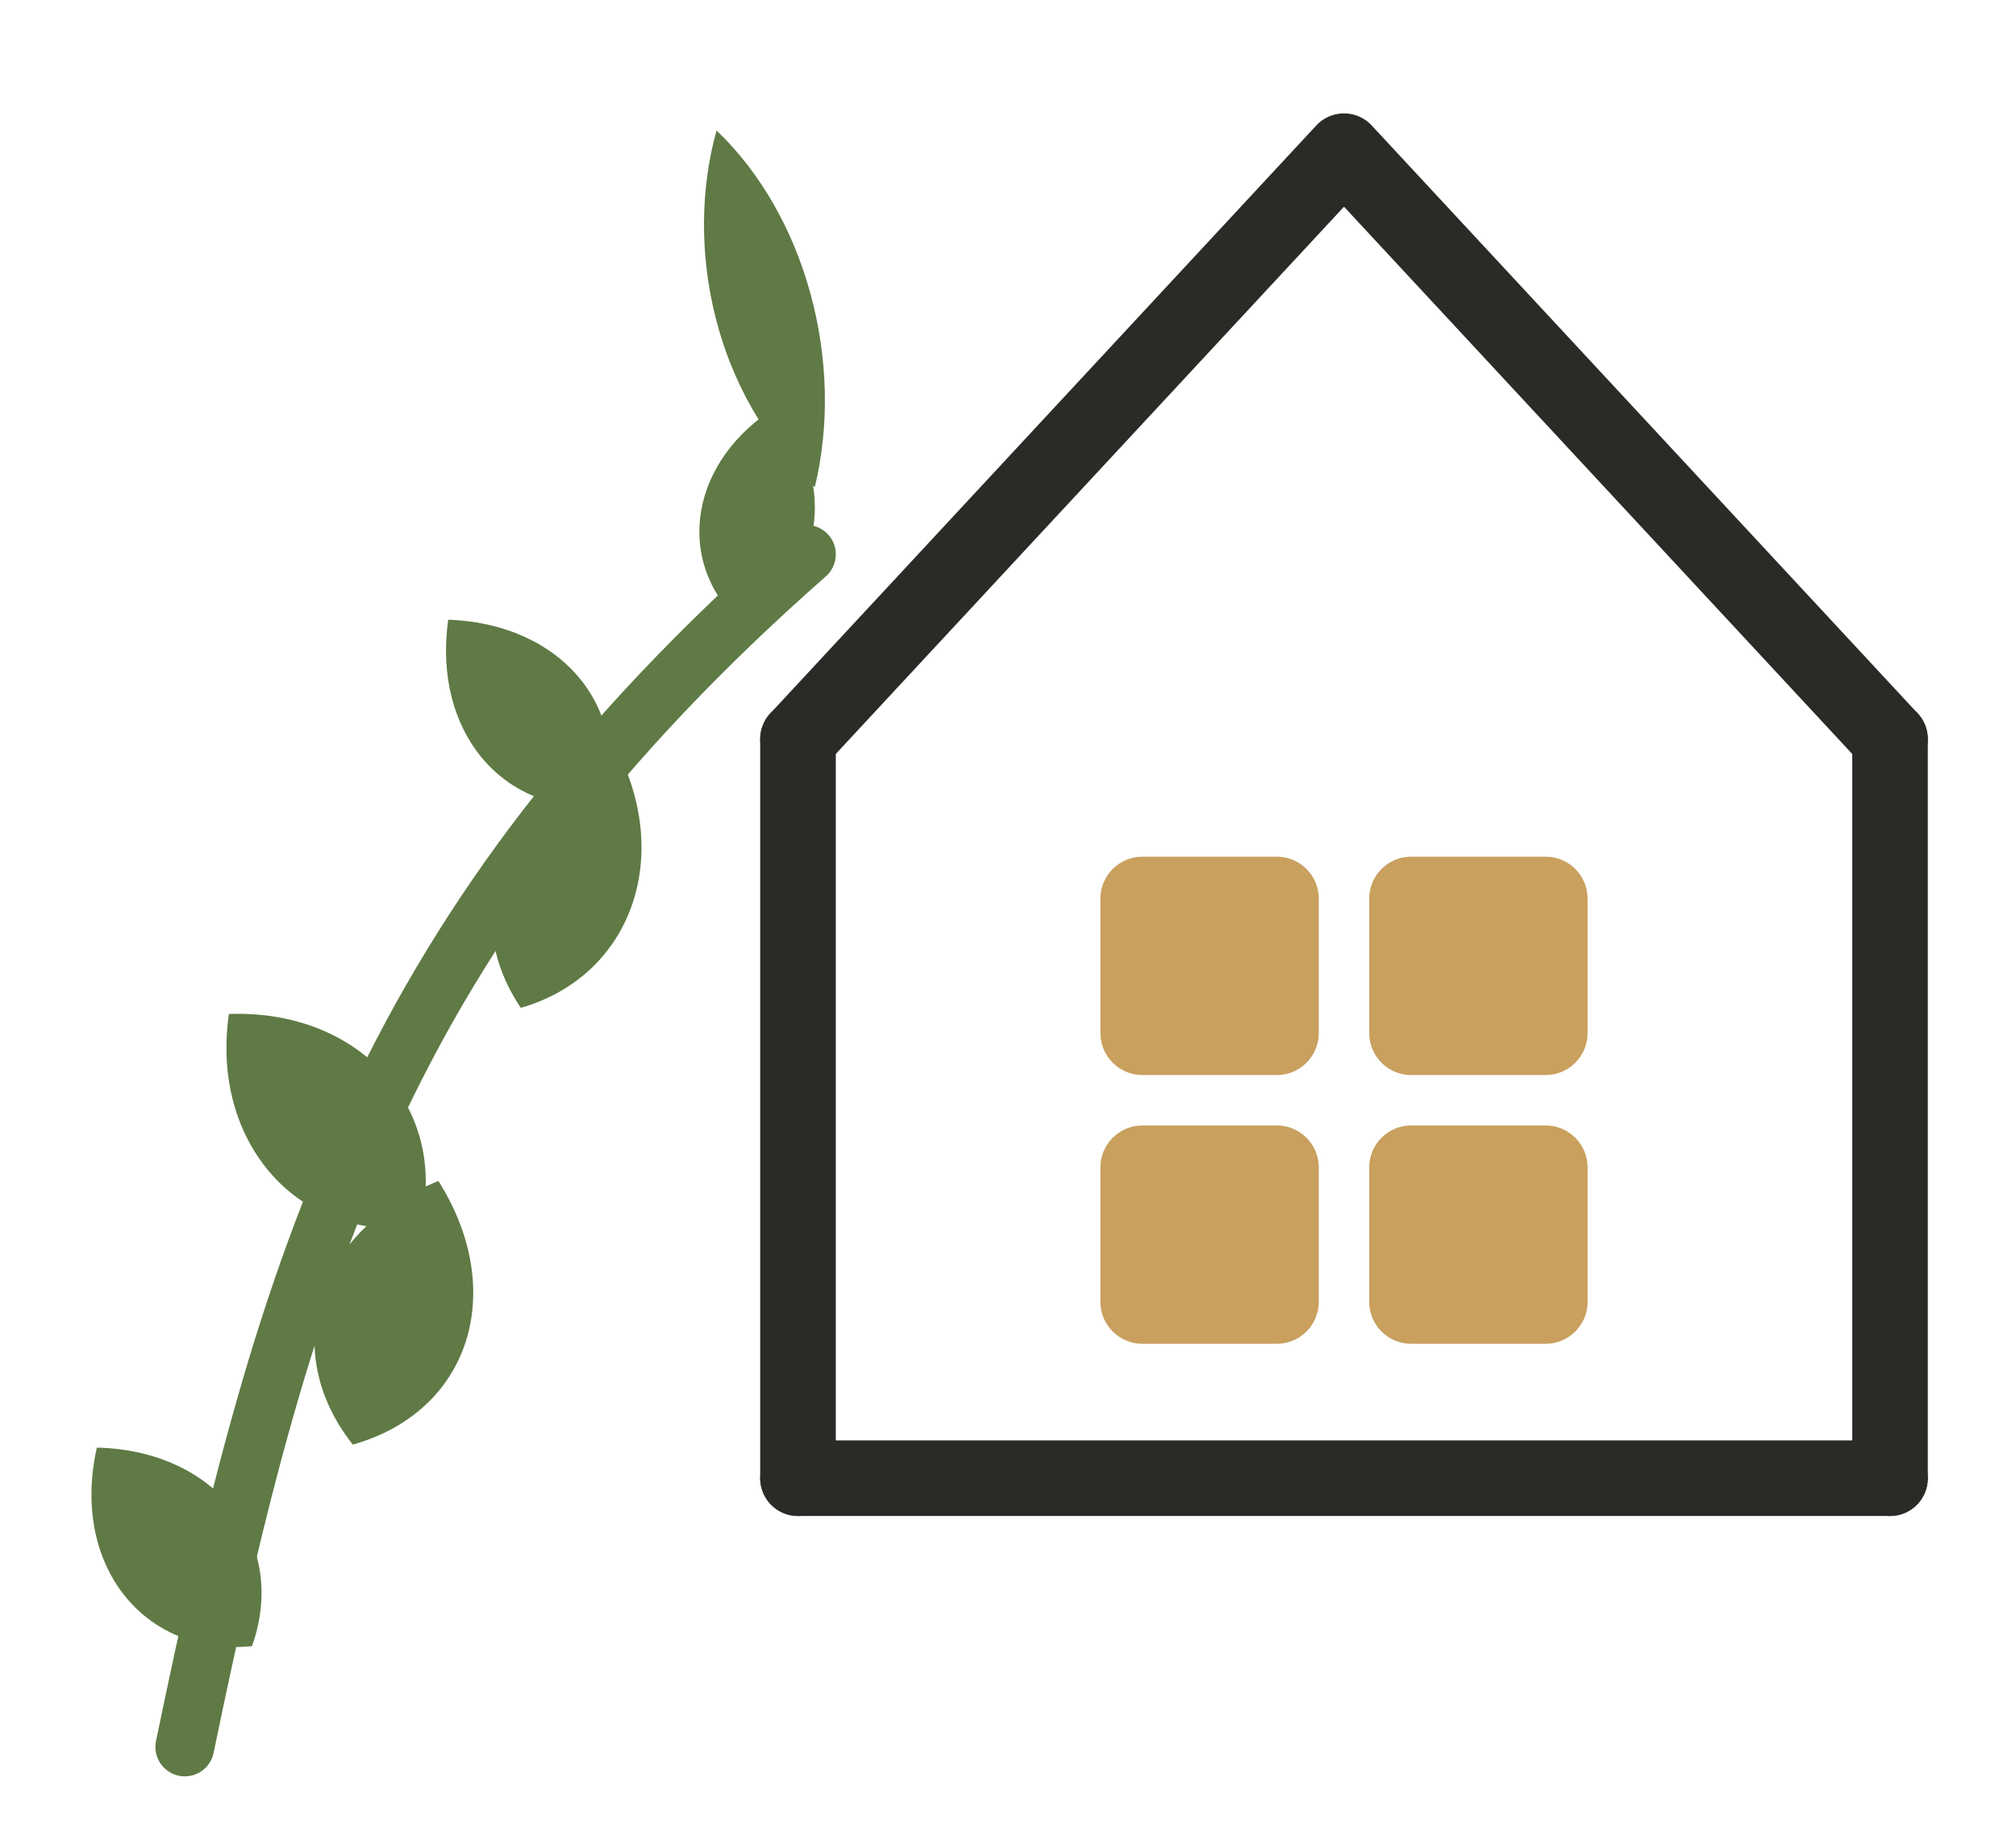
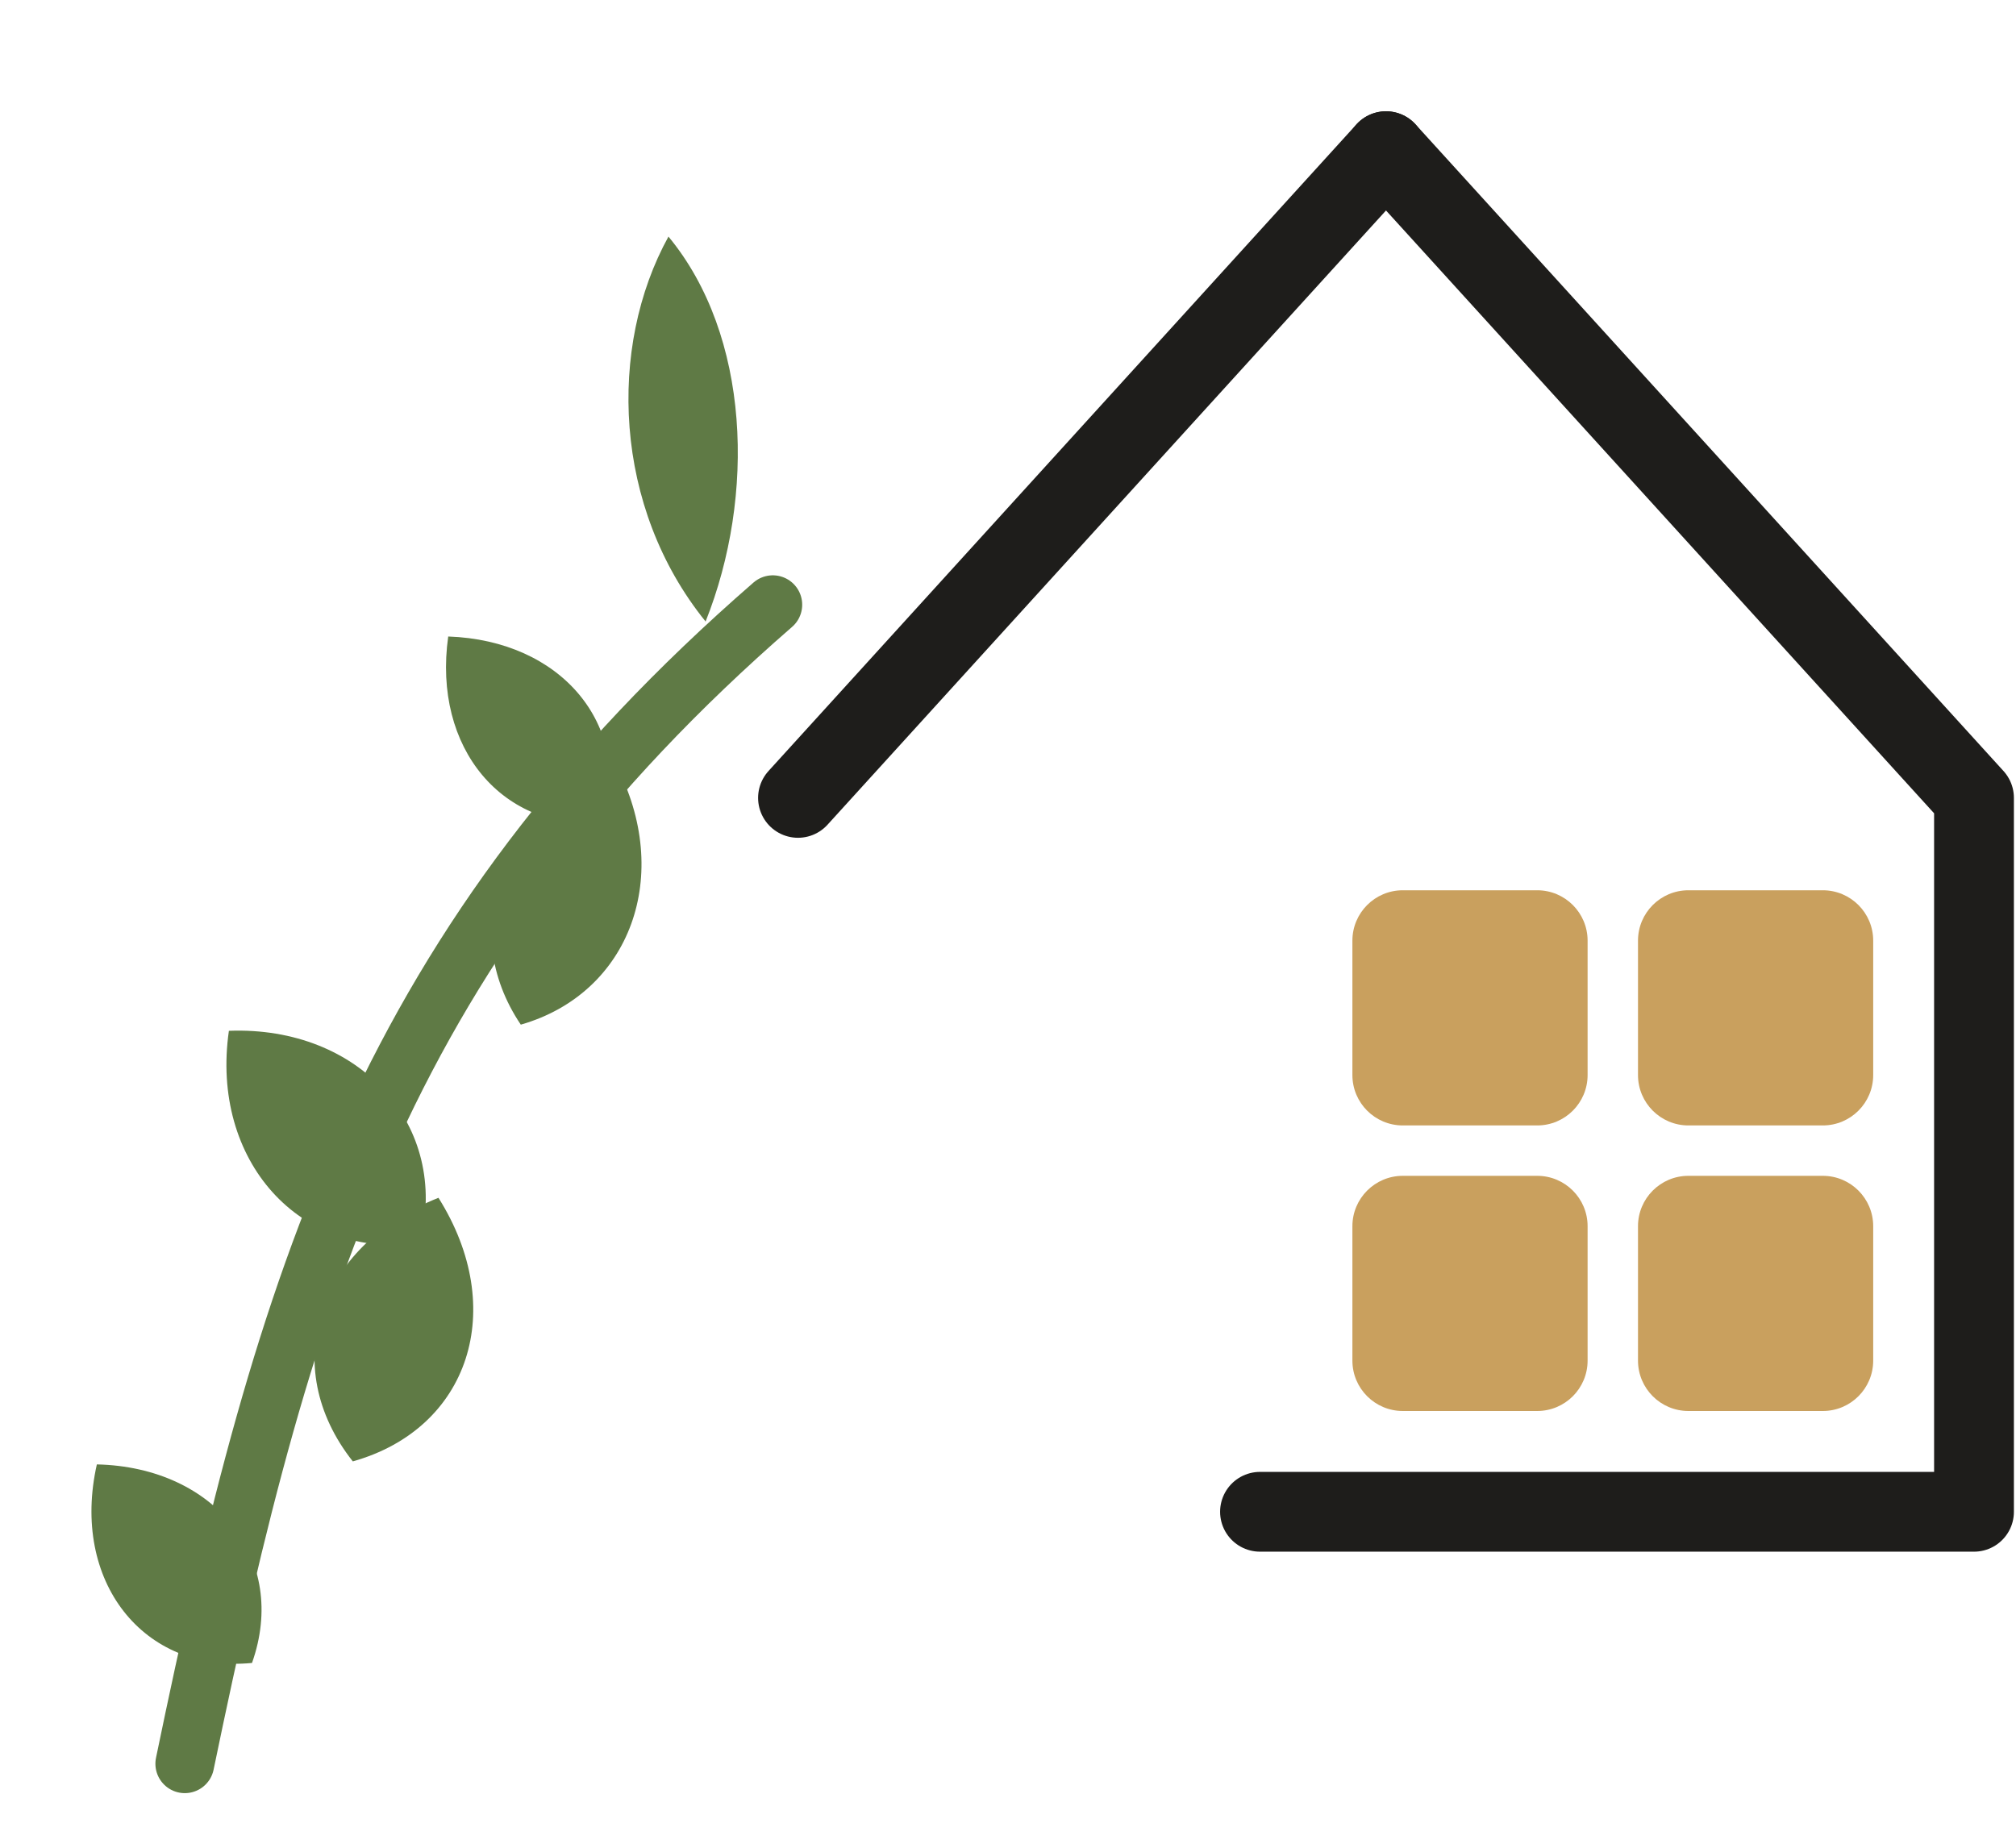
<svg xmlns="http://www.w3.org/2000/svg" viewBox="0 0 240 220" fill="none">
-   <g fill="#5f7a45">
-     <path d="M22 208 C 34 150 46 110 96 66" stroke="#5f7a45" stroke-width="7" stroke-linecap="round" fill="none" />
-     <g transform="translate(30,196) rotate(-38)">
-       <path d="M0,0 C -11,-7 -11,-21 0,-30 C 11,-21 11,-7 0,0 Z" />
-     </g>
-     <g transform="translate(42,172) rotate(18)">
-       <path d="M0,0 C -12,-8 -12,-23 0,-33 C 12,-23 12,-8 0,0 Z" />
-     </g>
-     <g transform="translate(50,146) rotate(-42)">
-       <path d="M0,0 C -12,-8 -12,-24 0,-34 C 12,-24 12,-8 0,0 Z" />
-     </g>
-     <g transform="translate(62,120) rotate(20)">
-       <path d="M0,0 C -11,-8 -11,-23 0,-33 C 11,-23 11,-8 0,0 Z" />
-     </g>
-     <g transform="translate(72,96) rotate(-40)">
-       <path d="M0,0 C -10,-7 -10,-20 0,-29 C 10,-20 10,-7 0,0 Z" />
-     </g>
-     <g transform="translate(88,74) rotate(10)">
-       <path d="M0,0 C -9,-6 -9,-18 0,-26 C 9,-18 9,-6 0,0 Z" />
-     </g>
-     <g transform="translate(97,58) rotate(-18)">
-       <path d="M0,0 C -8,-14 -6,-32 2,-44 C 9,-31 8,-13 0,0 Z" />
+   <g>
+     <path d="M22 210 C 34 152 46 112 92 72" stroke="#5f7a45" stroke-width="7" stroke-linecap="round" fill="none" />
+     <g fill="#5f7a45">
+       <g transform="translate(30,198) rotate(-38)">
+         <path d="M0,0 C -11,-7 -11,-21 0,-30 C 11,-21 11,-7 0,0 Z" />
+       </g>
+       <g transform="translate(42,174) rotate(18)">
+         <path d="M0,0 C -12,-8 -12,-23 0,-33 C 12,-23 12,-8 0,0 Z" />
+       </g>
+       <g transform="translate(50,148) rotate(-42)">
+         <path d="M0,0 C -12,-8 -12,-24 0,-34 C 12,-24 12,-8 0,0 Z" />
+       </g>
+       <g transform="translate(62,122) rotate(20)">
+         <path d="M0,0 C -11,-8 -11,-23 0,-33 C 11,-23 11,-8 0,0 Z" />
+       </g>
+       <g transform="translate(72,98) rotate(-40)">
+         <path d="M0,0 C -10,-7 -10,-20 0,-29 C 10,-20 10,-7 0,0 Z" />
+       </g>
+       <g transform="translate(84,74) rotate(-8)">
+         <path d="M0,0 C -9,-15 -7,-34 2,-46 C 10,-33 8,-14 0,0 Z" />
+       </g>
    </g>
  </g>
-   <g stroke="#2b2a27" stroke-width="9" stroke-linecap="round" stroke-linejoin="round" fill="none">
-     <path d="M95 88 L160 18 L225 88" />
-     <path d="M95 88 L95 176" />
-     <path d="M225 88 L225 176" />
-     <path d="M95 176 L225 176" />
+   <g stroke="#1e1d1b" stroke-width="9.5" stroke-linecap="round" stroke-linejoin="round" fill="none">
+     <path d="M95 95 L165 18" />
+     <path d="M165 18 L235 95 L235 180 L150 180" />
  </g>
  <g fill="#c9a05e">
-     <rect x="131" y="102" width="26" height="26" rx="5" />
-     <rect x="163" y="102" width="26" height="26" rx="5" />
-     <rect x="131" y="134" width="26" height="26" rx="5" />
-     <rect x="163" y="134" width="26" height="26" rx="5" />
+     <rect x="161" y="106" width="28" height="28" rx="6" />
+     <rect x="195" y="106" width="28" height="28" rx="6" />
+     <rect x="161" y="140" width="28" height="28" rx="6" />
+     <rect x="195" y="140" width="28" height="28" rx="6" />
  </g>
</svg>
